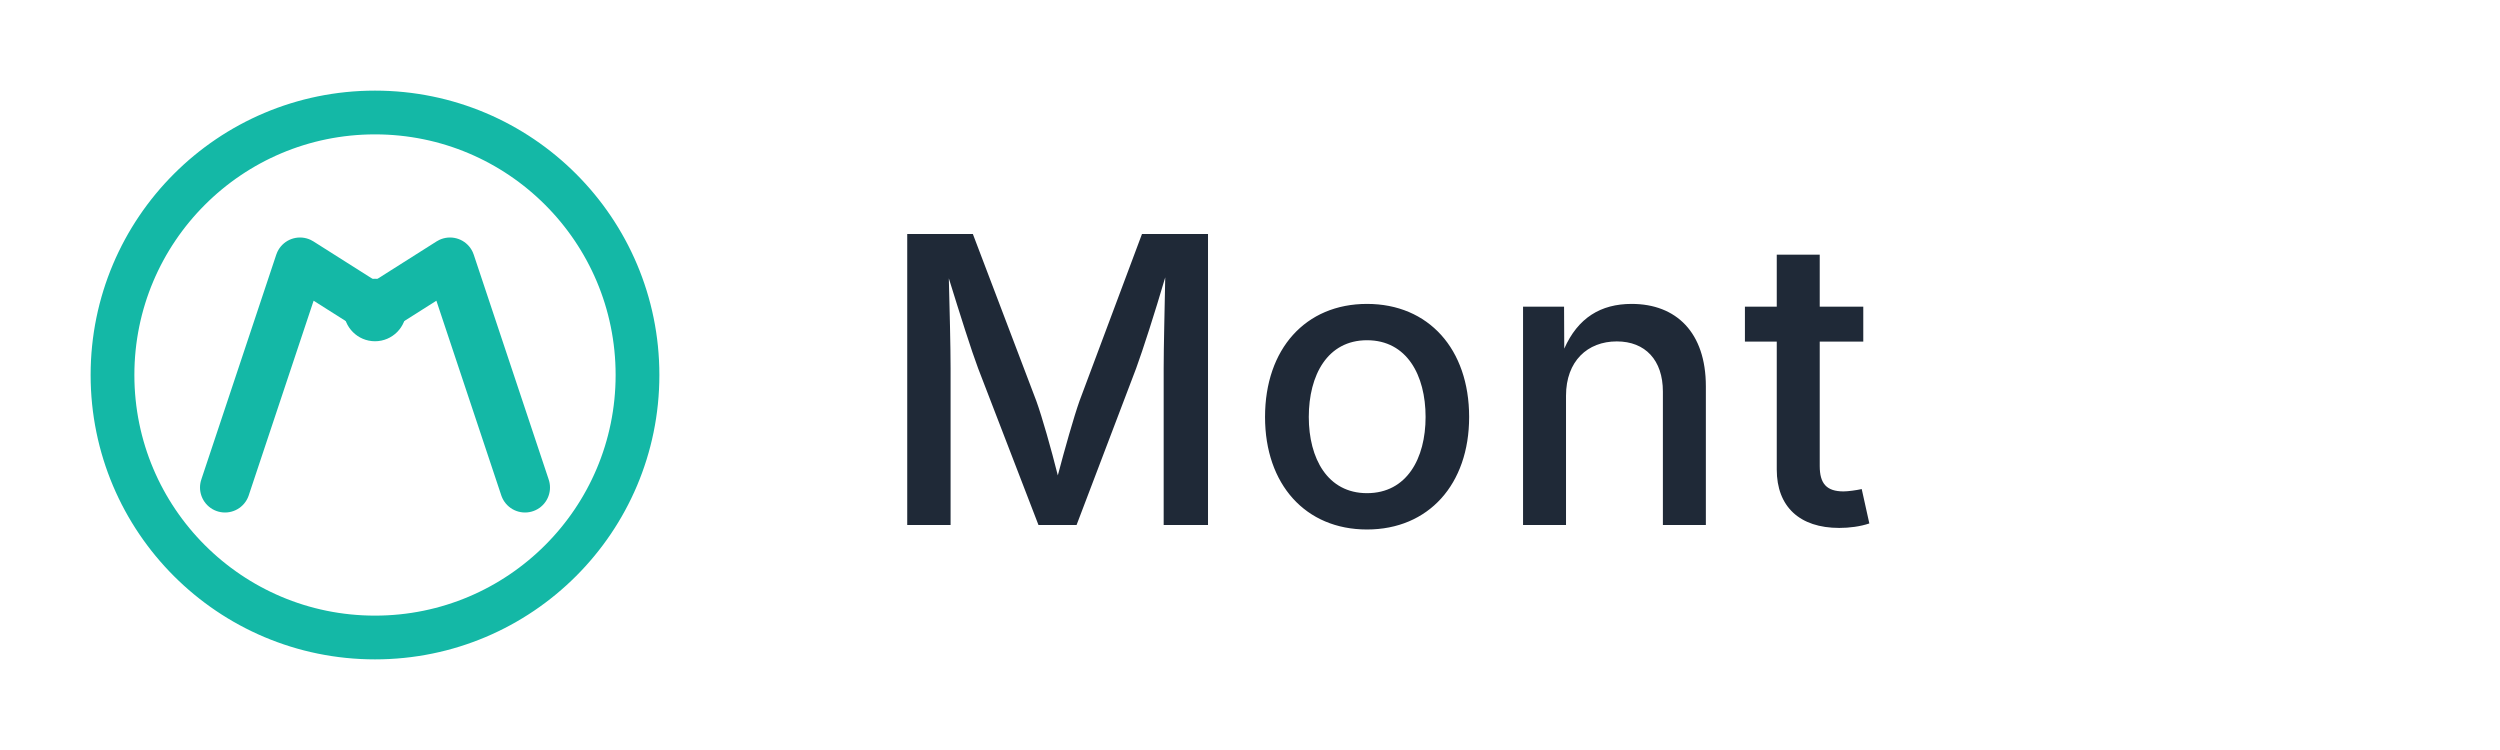
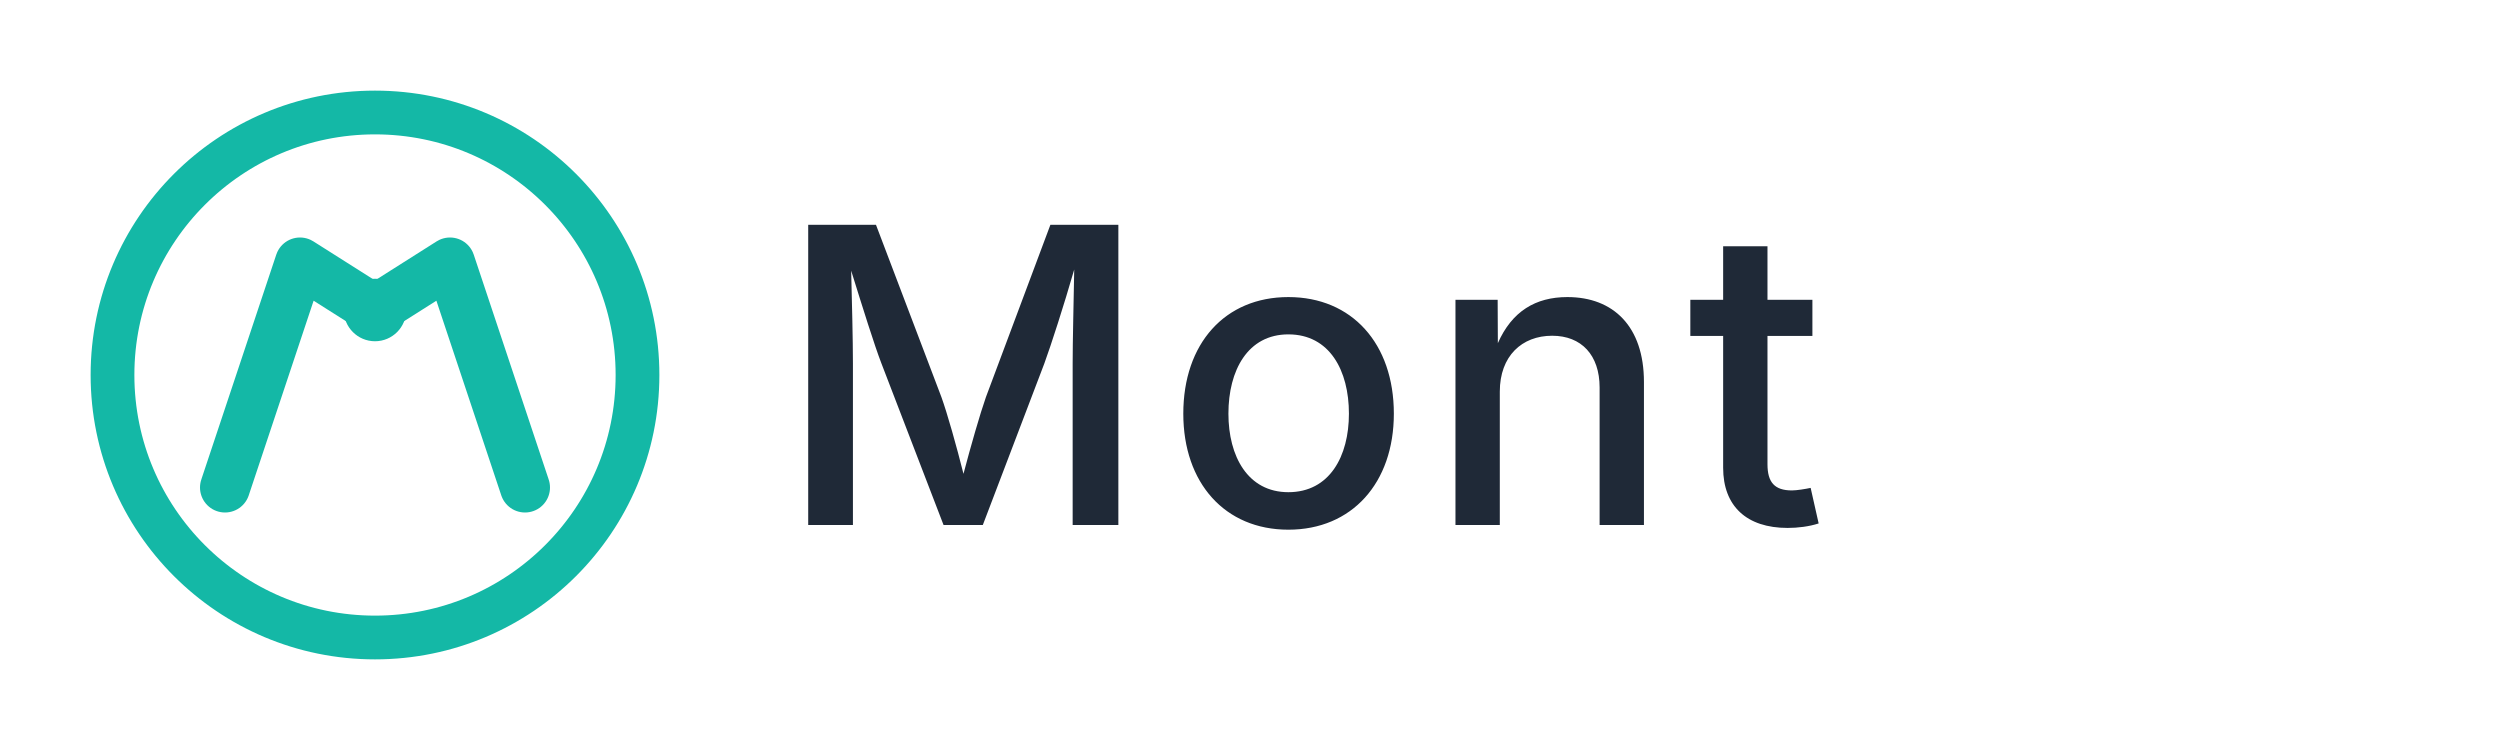
<svg xmlns="http://www.w3.org/2000/svg" width="200" height="60" viewBox="0 0 200 60" fill="none">
  <circle cx="30" cy="30" r="21" stroke="#14B8A6" stroke-width="3.5" fill="none" />
  <path d="M 18 39 L 24 21 L 30 24.8 L 36 21 L 42 39" stroke="#14B8A6" stroke-width="4" stroke-linecap="round" stroke-linejoin="round" fill="none" />
  <circle cx="30" cy="24.8" r="2.5" fill="#14B8A6" />
-   <text x="70" y="42" font-family="system-ui, -apple-system, sans-serif" font-size="32" font-weight="550" letter-spacing="0.5" fill="#1F2937">Mont</text>
+   <text x="62" y="42" font-family="-apple-system, BlinkMacSystemFont, 'SF Pro Rounded', system-ui, sans-serif" font-size="33" font-weight="500" letter-spacing="1" fill="#1F2937" style="font-variant-numeric: proportional-nums;">Mont</text>
</svg>
